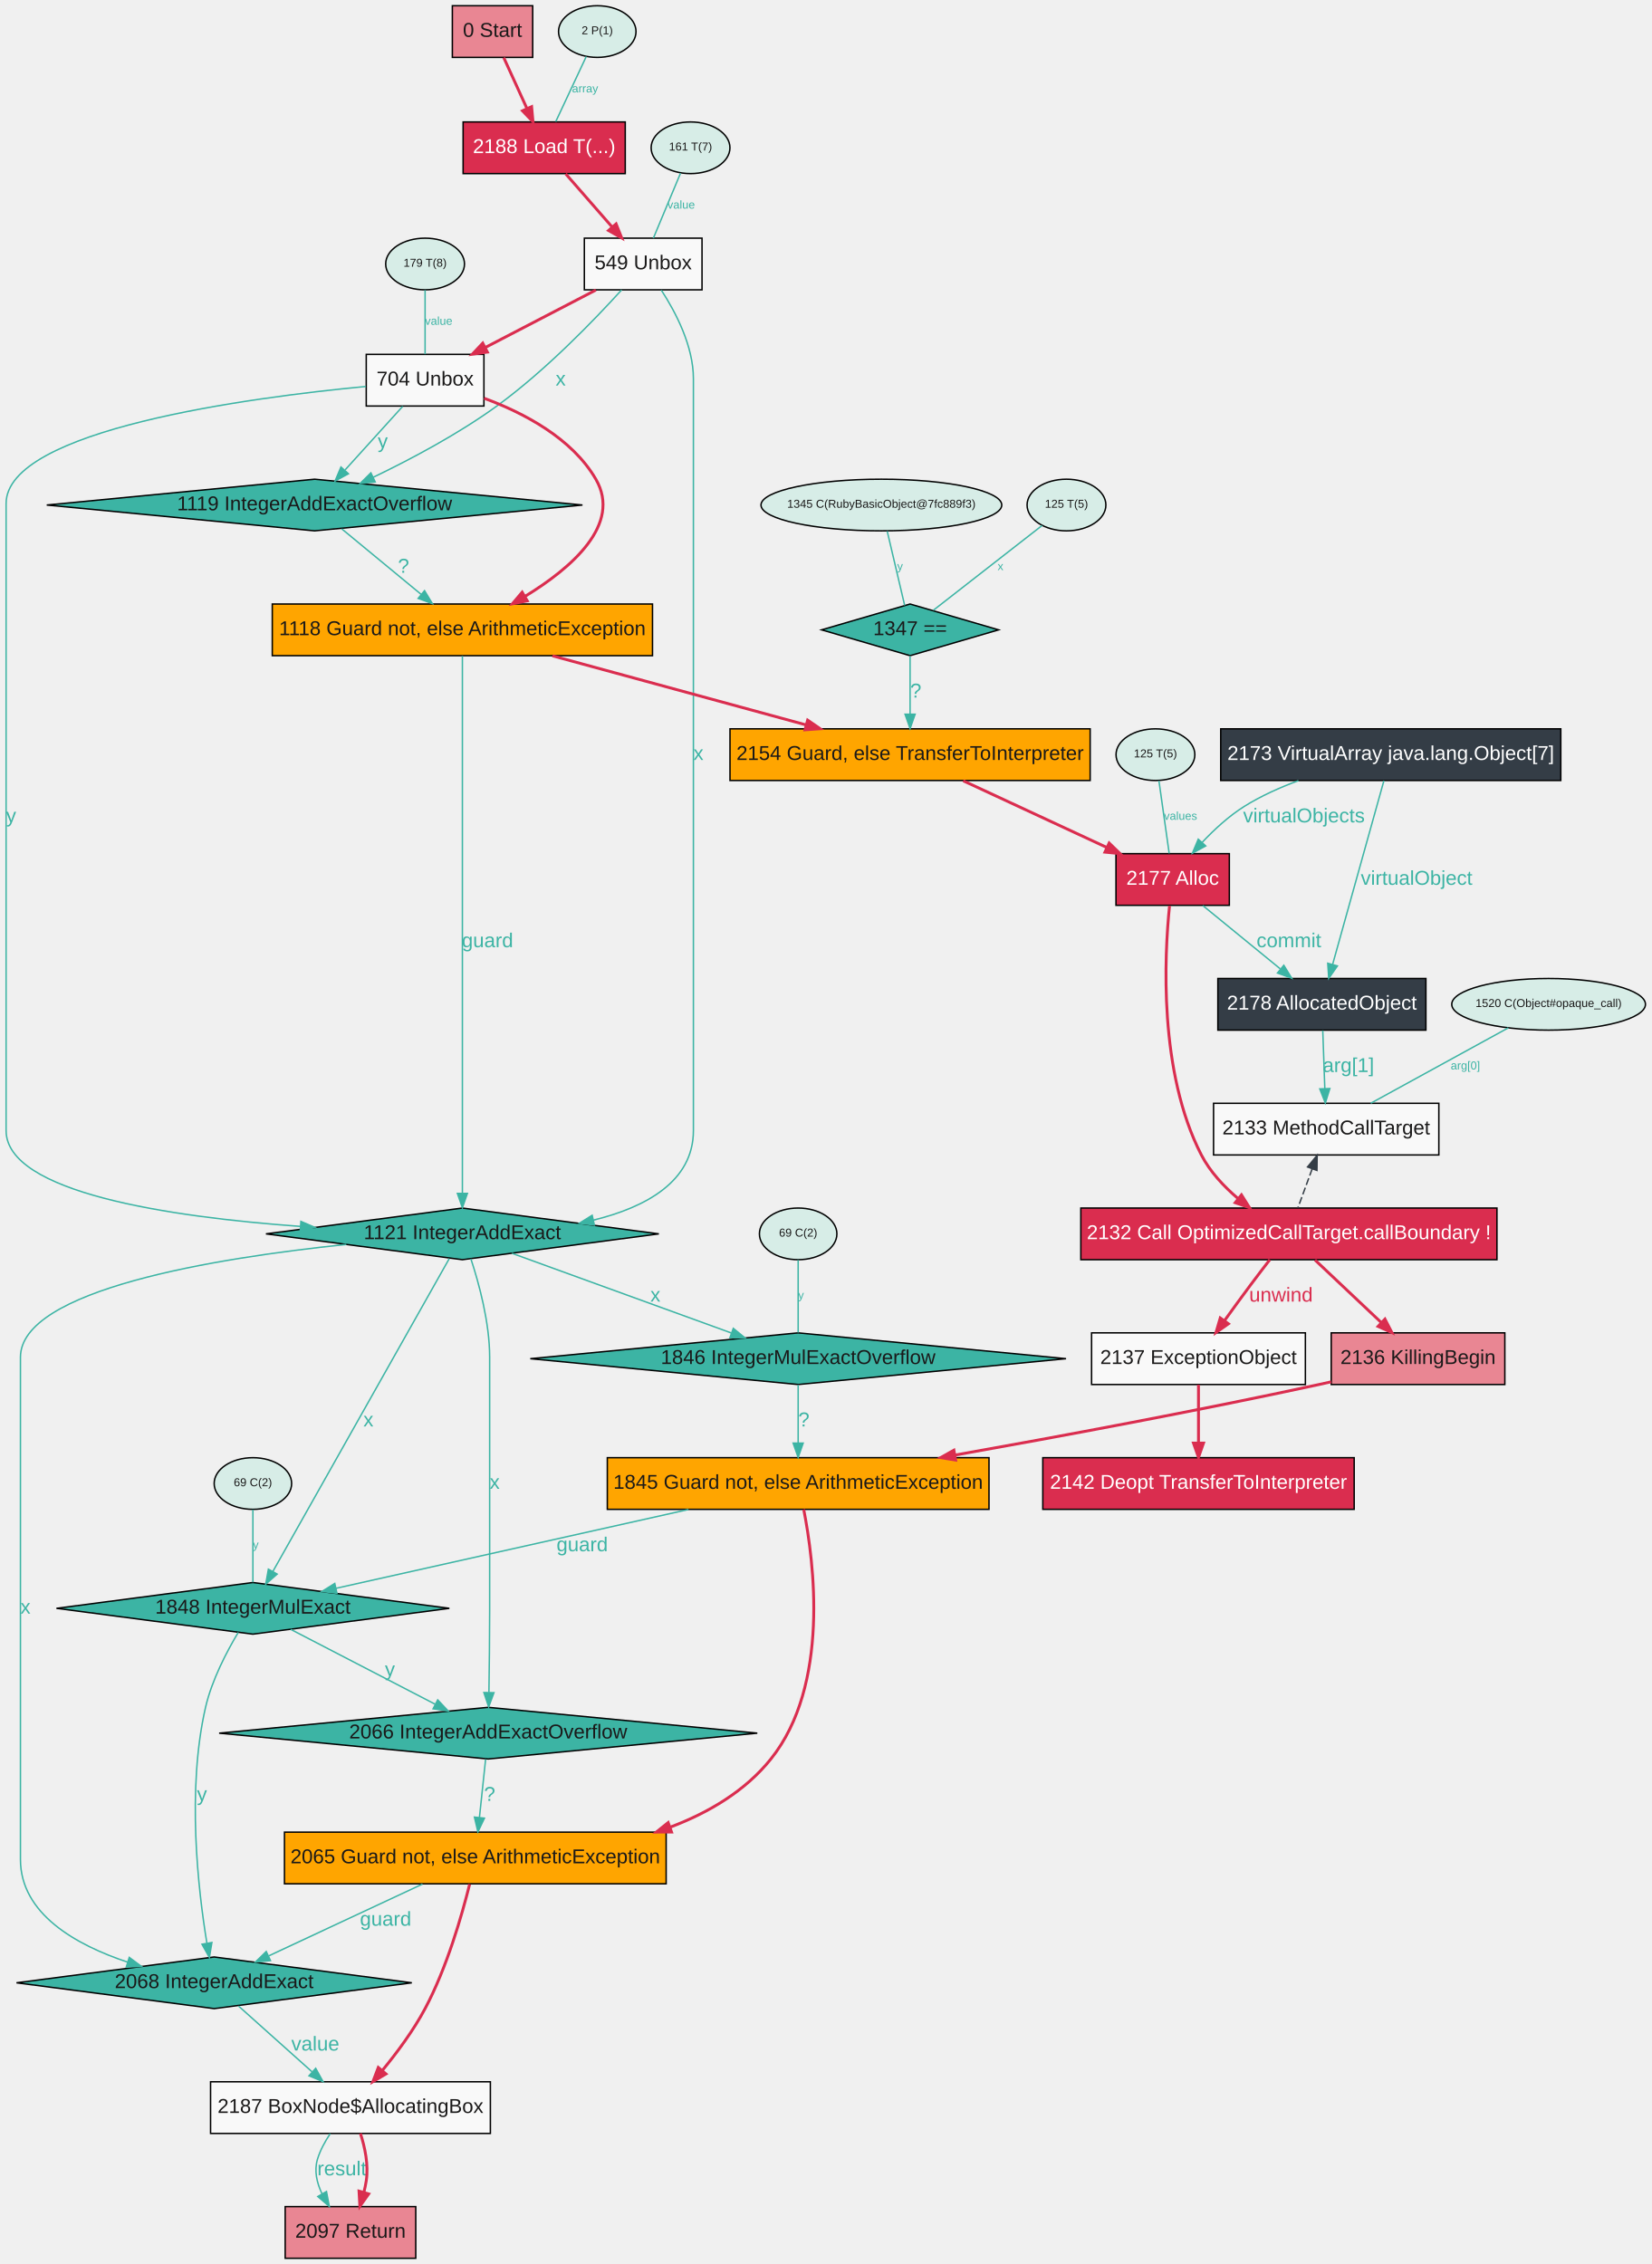
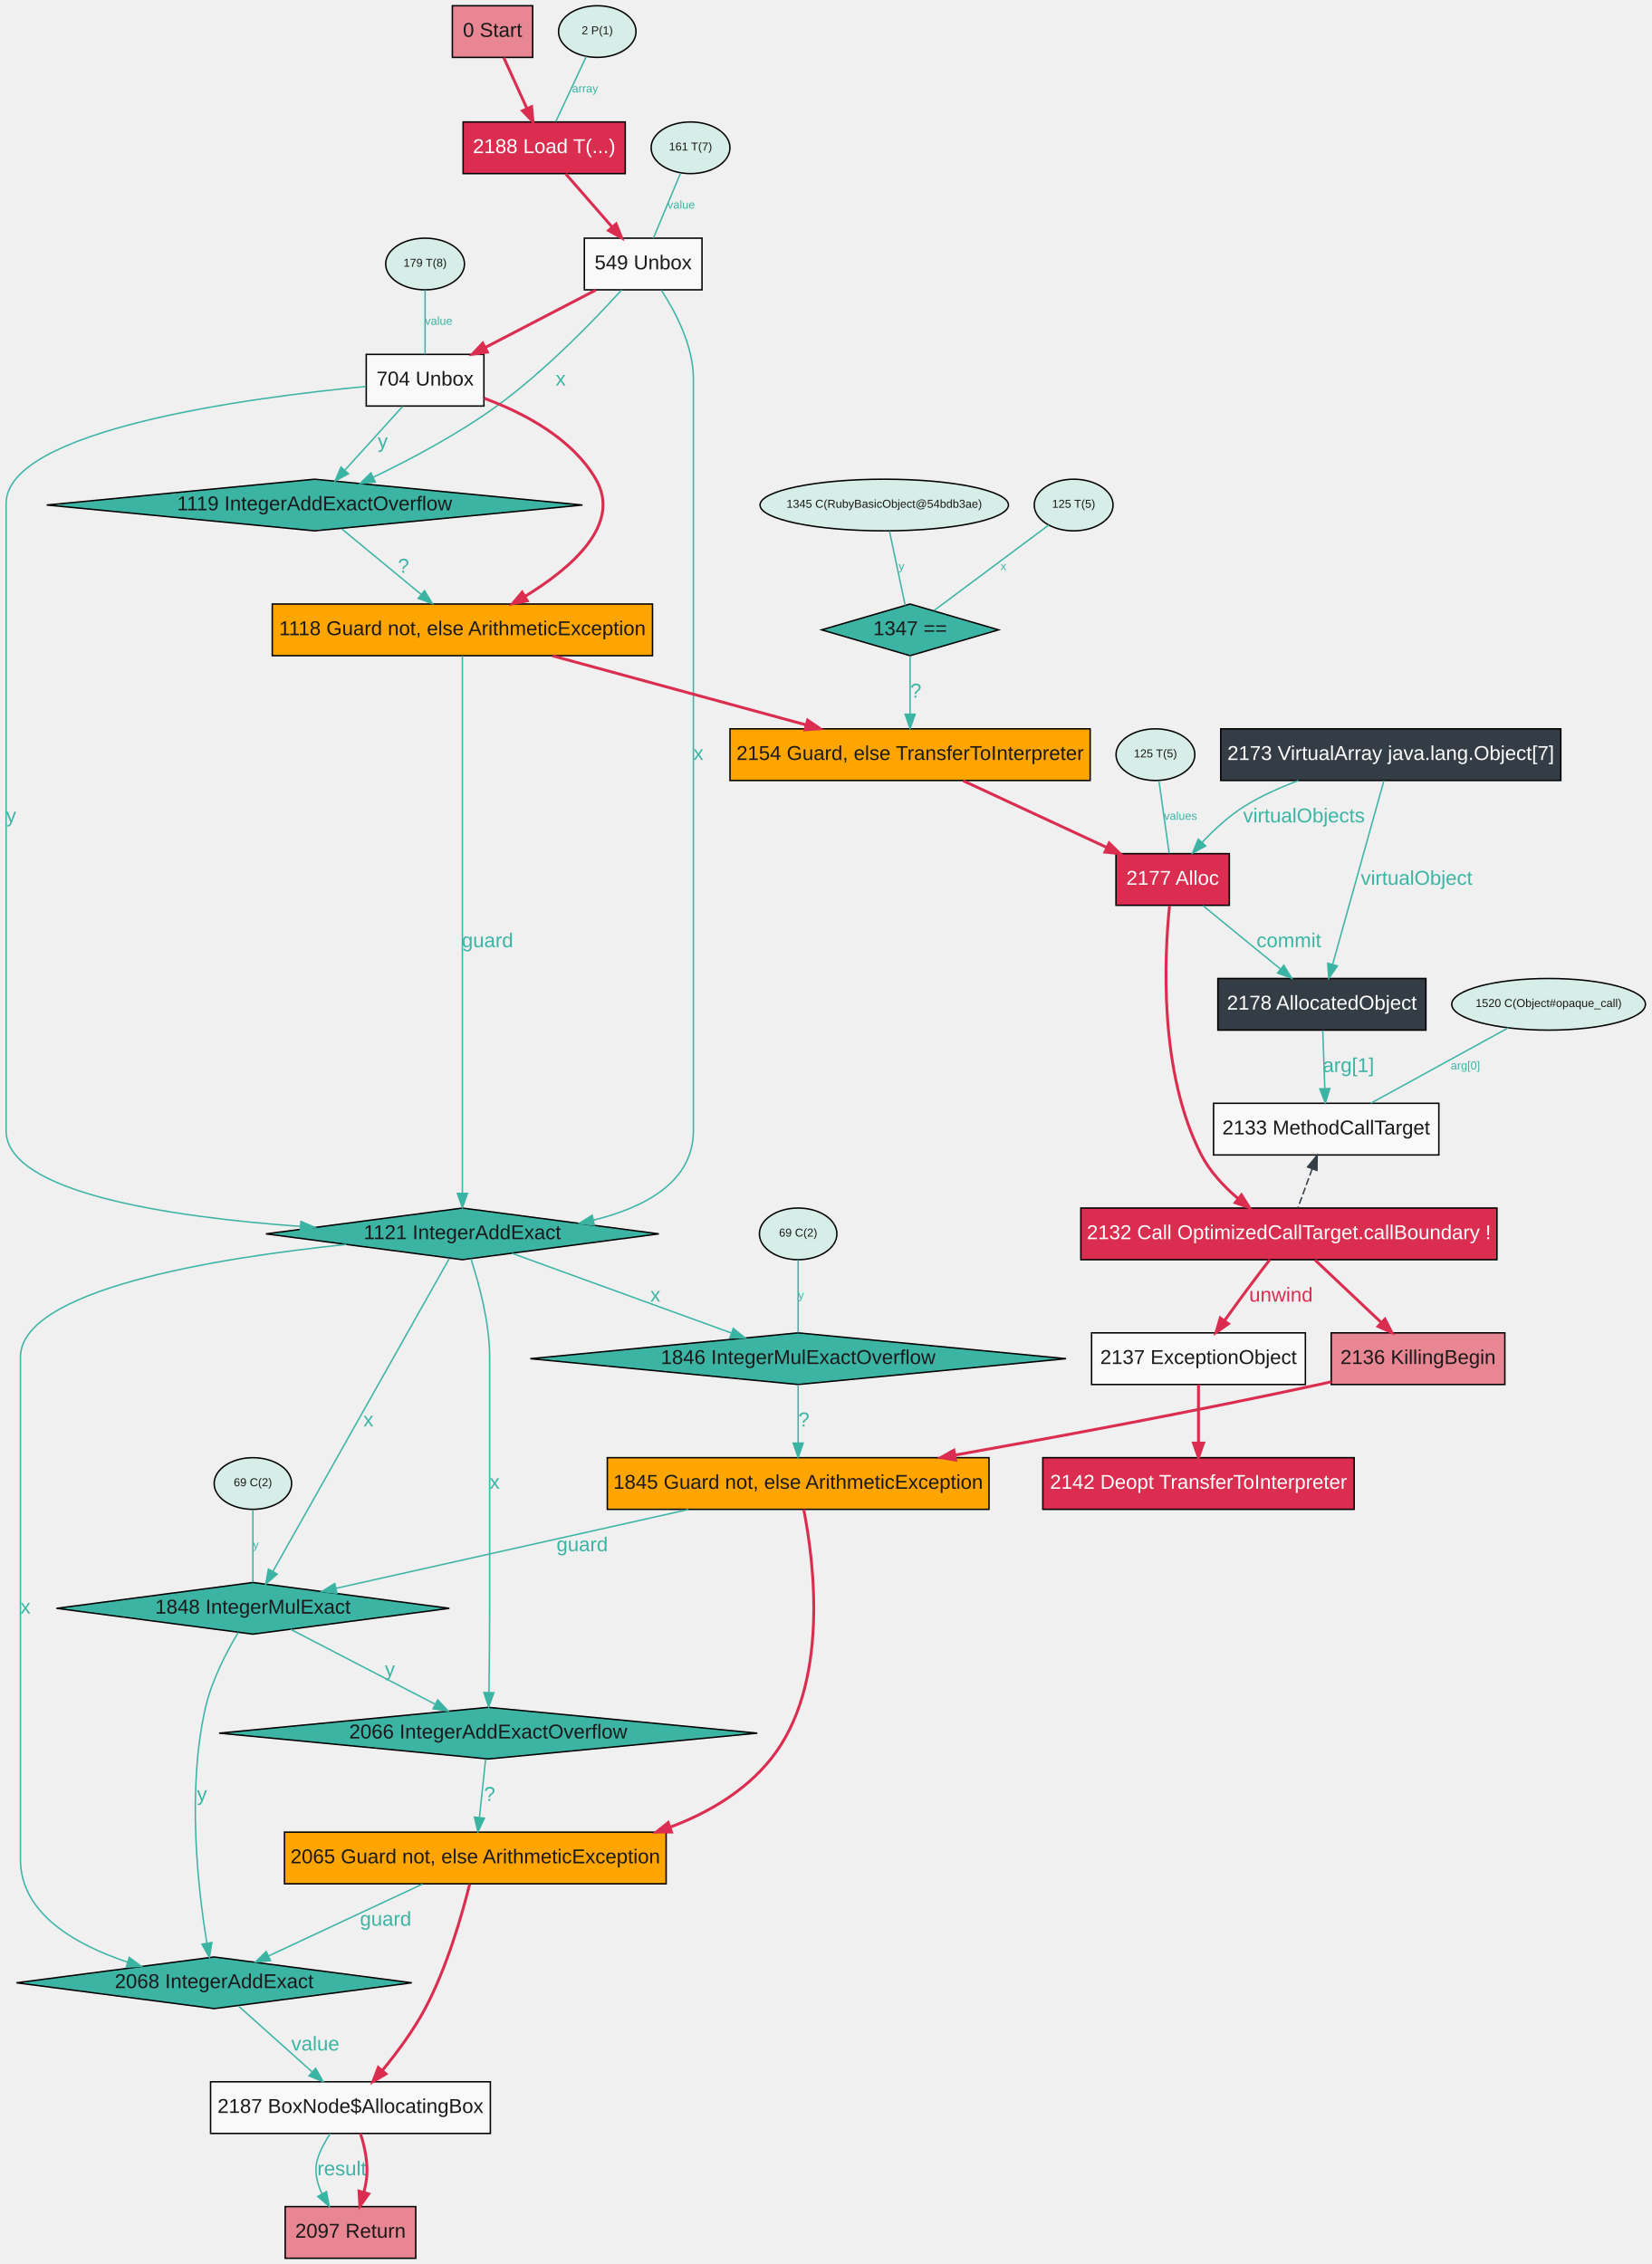
<svg xmlns="http://www.w3.org/2000/svg" width="1151pt" height="1578pt" viewBox="0.00 0.00 1150.50 1578.00">
  <g id="graph0" class="graph" transform="scale(1 1) rotate(0) translate(4 1574)">
    <g id="node1" class="node">
      <polygon fill="#e98693" stroke="black" points="367,-1570 311,-1570 311,-1534 367,-1534 367,-1570" />
      <text text-anchor="middle" x="339" y="-1548.3" font-family="Arial" font-size="14.00" fill="#1a1919">0 Start</text>
    </g>
    <g id="node25" class="node">
      <polygon fill="#da2d4f" stroke="black" points="431.5,-1489 318.5,-1489 318.5,-1453 431.5,-1453 431.5,-1489" />
      <text text-anchor="middle" x="375" y="-1467.3" font-family="Arial" font-size="14.00" fill="#ffffff">2188 Load T(...)</text>
    </g>
    <g id="edge46" class="edge">
      <path fill="none" stroke="#da2d4f" stroke-width="2" d="M346.81,-1533.86C351.53,-1523.51 357.64,-1510.1 362.96,-1498.41" />
      <polygon fill="#da2d4f" stroke="#da2d4f" stroke-width="2" points="366.24,-1499.66 367.2,-1489.11 359.87,-1496.76 366.24,-1499.66" />
    </g>
    <g id="node2" class="node">
      <polygon fill="#f9f9f9" stroke="black" points="485,-1408 403,-1408 403,-1372 485,-1372 485,-1408" />
      <text text-anchor="middle" x="444" y="-1386.3" font-family="Arial" font-size="14.00" fill="#1a1919">549 Unbox</text>
    </g>
    <g id="node3" class="node">
      <polygon fill="#f9f9f9" stroke="black" points="333,-1327 251,-1327 251,-1291 333,-1291 333,-1327" />
      <text text-anchor="middle" x="292" y="-1305.3" font-family="Arial" font-size="14.00" fill="#1a1919">704 Unbox</text>
    </g>
    <g id="edge1" class="edge">
      <path fill="none" stroke="#da2d4f" stroke-width="2" d="M411.02,-1371.86C388.41,-1360.11 358.23,-1344.42 333.92,-1331.79" />
      <polygon fill="#da2d4f" stroke="#da2d4f" stroke-width="2" points="335.4,-1328.61 324.92,-1327.11 332.18,-1334.83 335.4,-1328.61" />
    </g>
    <g id="node5" class="node">
      <polygon fill="#3cb4a4" stroke="black" points="215,-1240 28.32,-1222 215,-1204 401.68,-1222 215,-1240" />
      <text text-anchor="middle" x="215" y="-1218.3" font-family="Arial" font-size="14.00" fill="#1a1919">1119 IntegerAddExactOverflow</text>
    </g>
    <g id="edge5" class="edge">
      <path fill="none" stroke="#3cb4a4" d="M428.97,-1371.93C410.07,-1351.12 375.97,-1315.69 342,-1291 314.97,-1271.36 281.57,-1253.7 255.8,-1241.3" />
      <polygon fill="#3cb4a4" stroke="#3cb4a4" points="257.22,-1238.1 246.68,-1236.98 254.22,-1244.42 257.22,-1238.1" />
      <text text-anchor="middle" x="386.5" y="-1305.3" font-family="arial" font-size="14.00" fill="#3cb4a4">x</text>
    </g>
    <g id="node6" class="node">
      <polygon fill="#3cb4a4" stroke="black" points="318,-732 181.09,-714 318,-696 454.91,-714 318,-732" />
      <text text-anchor="middle" x="318" y="-710.3" font-family="Arial" font-size="14.00" fill="#1a1919">1121 IntegerAddExact</text>
    </g>
    <g id="edge7" class="edge">
      <path fill="none" stroke="#3cb4a4" d="M456.64,-1371.77C466.66,-1356.38 479,-1332.8 479,-1310 479,-1310 479,-1310 479,-786 479,-750.39 445.61,-732.48 409.24,-723.55" />
      <polygon fill="#3cb4a4" stroke="#3cb4a4" points="409.97,-720.12 399.44,-721.36 408.44,-726.96 409.97,-720.12" />
      <text text-anchor="middle" x="482.5" y="-1044.3" font-family="arial" font-size="14.00" fill="#3cb4a4">x</text>
    </g>
    <g id="node4" class="node">
      <polygon fill="#ffa500" stroke="black" points="450.5,-1153 185.5,-1153 185.5,-1117 450.5,-1117 450.5,-1153" />
      <text text-anchor="middle" x="318" y="-1131.3" font-family="Arial" font-size="14.00" fill="#1a1919">1118 Guard not, else ArithmeticException</text>
    </g>
    <g id="edge2" class="edge">
      <path fill="none" stroke="#da2d4f" stroke-width="2" d="M333.15,-1296.41C360.5,-1286.32 394.34,-1268.71 411,-1240 429.28,-1208.5 394,-1178.12 361.78,-1158.42" />
      <polygon fill="#da2d4f" stroke="#da2d4f" stroke-width="2" points="363.21,-1155.2 352.81,-1153.15 359.66,-1161.24 363.21,-1155.2" />
    </g>
    <g id="edge6" class="edge">
      <path fill="none" stroke="#3cb4a4" d="M276.42,-1290.8C264.88,-1278.07 249.03,-1260.57 236.32,-1246.54" />
      <polygon fill="#3cb4a4" stroke="#3cb4a4" points="238.57,-1243.8 229.26,-1238.74 233.38,-1248.5 238.57,-1243.8" />
      <text text-anchor="middle" x="262.5" y="-1261.8" font-family="arial" font-size="14.00" fill="#3cb4a4">y</text>
    </g>
    <g id="edge8" class="edge">
      <path fill="none" stroke="#3cb4a4" d="M250.78,-1304.65C170.29,-1296.97 0,-1274.61 0,-1223 0,-1223 0,-1223 0,-786 0,-742.72 113.61,-725.81 205.01,-719.21" />
      <polygon fill="#3cb4a4" stroke="#3cb4a4" points="205.46,-722.69 215.19,-718.51 204.98,-715.71 205.46,-722.69" />
      <text text-anchor="middle" x="3.5" y="-1000.8" font-family="arial" font-size="14.00" fill="#3cb4a4">y</text>
    </g>
    <g id="edge9" class="edge">
      <path fill="none" stroke="#3cb4a4" d="M318,-1116.74C318,-1099.57 318,-1072.46 318,-1049 318,-1049 318,-1049 318,-786 318,-771.65 318,-755.67 318,-742.51" />
      <polygon fill="#3cb4a4" stroke="#3cb4a4" points="321.5,-742.22 318,-732.22 314.5,-742.22 321.5,-742.22" />
      <text text-anchor="middle" x="335.5" y="-913.8" font-family="arial" font-size="14.00" fill="#3cb4a4">guard</text>
    </g>
    <g id="node20" class="node">
      <polygon fill="#ffa500" stroke="black" points="755.5,-1066 504.5,-1066 504.5,-1030 755.5,-1030 755.5,-1066" />
      <text text-anchor="middle" x="630" y="-1044.3" font-family="Arial" font-size="14.00" fill="#1a1919">2154 Guard, else TransferToInterpreter</text>
    </g>
    <g id="edge4" class="edge">
      <path fill="none" stroke="#da2d4f" stroke-width="2" d="M380.76,-1116.9C431.86,-1102.98 504.03,-1083.32 557.57,-1068.73" />
      <polygon fill="#da2d4f" stroke="#da2d4f" stroke-width="2" points="558.61,-1072.08 567.34,-1066.07 556.77,-1065.32 558.61,-1072.08" />
    </g>
    <g id="edge3" class="edge">
      <path fill="none" stroke="#3cb4a4" d="M233.89,-1205.41C249.4,-1192.61 271.62,-1174.27 289.33,-1159.66" />
      <polygon fill="#3cb4a4" stroke="#3cb4a4" points="291.62,-1162.31 297.1,-1153.25 287.16,-1156.91 291.62,-1162.31" />
      <text text-anchor="middle" x="277" y="-1174.8" font-family="arial" font-size="14.00" fill="#3cb4a4">?</text>
    </g>
    <g id="node9" class="node">
      <polygon fill="#3cb4a4" stroke="black" points="552,-645 365.32,-627 552,-609 738.68,-627 552,-645" />
      <text text-anchor="middle" x="552" y="-623.3" font-family="Arial" font-size="14.00" fill="#1a1919">1846 IntegerMulExactOverflow</text>
    </g>
    <g id="edge13" class="edge">
      <path fill="none" stroke="#3cb4a4" d="M352.53,-700.46C393.03,-685.74 460.37,-661.28 505.46,-644.9" />
      <polygon fill="#3cb4a4" stroke="#3cb4a4" points="506.81,-648.14 515.01,-641.44 504.42,-641.56 506.81,-648.14" />
      <text text-anchor="middle" x="452.5" y="-666.8" font-family="arial" font-size="14.00" fill="#3cb4a4">x</text>
    </g>
    <g id="node10" class="node">
      <polygon fill="#3cb4a4" stroke="black" points="172,-471 35.09,-453 172,-435 308.91,-453 172,-471" />
      <text text-anchor="middle" x="172" y="-449.3" font-family="Arial" font-size="14.00" fill="#1a1919">1848 IntegerMulExact</text>
    </g>
    <g id="edge15" class="edge">
      <path fill="none" stroke="#3cb4a4" d="M308.87,-696.8C284.12,-652.91 215.68,-531.48 186.01,-478.86" />
      <polygon fill="#3cb4a4" stroke="#3cb4a4" points="188.9,-476.86 180.94,-469.86 182.8,-480.29 188.9,-476.86" />
      <text text-anchor="middle" x="252.5" y="-579.8" font-family="arial" font-size="14.00" fill="#3cb4a4">x</text>
    </g>
    <g id="node12" class="node">
      <polygon fill="#3cb4a4" stroke="black" points="336,-384 148.48,-366 336,-348 523.52,-366 336,-384" />
      <text text-anchor="middle" x="336" y="-362.3" font-family="Arial" font-size="14.00" fill="#1a1919">2066 IntegerAddExactOverflow</text>
    </g>
    <g id="edge20" class="edge">
      <path fill="none" stroke="#3cb4a4" d="M323.91,-696.63C329.49,-679.69 337,-652.35 337,-628 337,-628 337,-628 337,-452 337,-432.75 336.74,-411.05 336.49,-394.4" />
      <polygon fill="#3cb4a4" stroke="#3cb4a4" points="339.98,-394.2 336.32,-384.26 332.98,-394.31 339.98,-394.2" />
      <text text-anchor="middle" x="340.5" y="-536.3" font-family="arial" font-size="14.00" fill="#3cb4a4">x</text>
    </g>
    <g id="node13" class="node">
      <polygon fill="#3cb4a4" stroke="black" points="145,-210 7.25,-192 145,-174 282.75,-192 145,-210" />
      <text text-anchor="middle" x="145" y="-188.3" font-family="Arial" font-size="14.00" fill="#1a1919">2068 IntegerAddExact</text>
    </g>
    <g id="edge22" class="edge">
      <path fill="none" stroke="#3cb4a4" d="M237.08,-706.63C145.82,-697.16 10,-675.15 10,-628 10,-628 10,-628 10,-278 10,-239.99 48.8,-218.31 84.79,-206.37" />
      <polygon fill="#3cb4a4" stroke="#3cb4a4" points="85.84,-209.71 94.35,-203.39 83.76,-203.02 85.84,-209.71" />
      <text text-anchor="middle" x="13.5" y="-449.3" font-family="arial" font-size="14.00" fill="#3cb4a4">x</text>
    </g>
    <g id="node7" class="node">
      <polygon fill="#3cb4a4" stroke="black" points="630,-1153 568.33,-1135 630,-1117 691.67,-1135 630,-1153" />
      <text text-anchor="middle" x="630" y="-1131.3" font-family="Arial" font-size="14.00" fill="#1a1919">1347 ==</text>
    </g>
    <g id="edge33" class="edge">
      <path fill="none" stroke="#3cb4a4" d="M630,-1116.8C630,-1105.16 630,-1089.55 630,-1076.24" />
      <polygon fill="#3cb4a4" stroke="#3cb4a4" points="633.5,-1076.18 630,-1066.18 626.5,-1076.18 633.5,-1076.18" />
      <text text-anchor="middle" x="634" y="-1087.8" font-family="arial" font-size="14.00" fill="#3cb4a4">?</text>
    </g>
    <g id="node8" class="node">
      <polygon fill="#ffa500" stroke="black" points="685,-558 419,-558 419,-522 685,-522 685,-558" />
      <text text-anchor="middle" x="552" y="-536.3" font-family="Arial" font-size="14.00" fill="#1a1919">1845 Guard not, else ArithmeticException</text>
    </g>
    <g id="edge17" class="edge">
      <path fill="none" stroke="#3cb4a4" d="M475.56,-521.9C402.99,-505.67 295.52,-481.63 229.83,-466.94" />
      <polygon fill="#3cb4a4" stroke="#3cb4a4" points="230.58,-463.52 220.06,-464.75 229.05,-470.35 230.58,-463.52" />
      <text text-anchor="middle" x="401.5" y="-492.8" font-family="arial" font-size="14.00" fill="#3cb4a4">guard</text>
    </g>
    <g id="node11" class="node">
      <polygon fill="#ffa500" stroke="black" points="460,-297 194,-297 194,-261 460,-261 460,-297" />
      <text text-anchor="middle" x="327" y="-275.3" font-family="Arial" font-size="14.00" fill="#1a1919">2065 Guard not, else ArithmeticException</text>
    </g>
    <g id="edge12" class="edge">
      <path fill="none" stroke="#da2d4f" stroke-width="2" d="M555.87,-521.96C563.06,-485.59 574.26,-399.49 533,-348 515.09,-325.65 489.65,-310.58 462.73,-300.44" />
      <polygon fill="#da2d4f" stroke="#da2d4f" stroke-width="2" points="463.75,-297.09 453.15,-297.05 461.41,-303.68 463.75,-297.09" />
    </g>
    <g id="edge11" class="edge">
      <path fill="none" stroke="#3cb4a4" d="M552,-608.8C552,-597.16 552,-581.55 552,-568.24" />
      <polygon fill="#3cb4a4" stroke="#3cb4a4" points="555.5,-568.18 552,-558.18 548.5,-568.18 555.5,-568.18" />
      <text text-anchor="middle" x="556" y="-579.8" font-family="arial" font-size="14.00" fill="#3cb4a4">?</text>
    </g>
    <g id="edge21" class="edge">
      <path fill="none" stroke="#3cb4a4" d="M198.35,-438.34C225.59,-424.22 268.35,-402.06 298.98,-386.19" />
      <polygon fill="#3cb4a4" stroke="#3cb4a4" points="300.8,-389.19 308.07,-381.48 297.58,-382.97 300.8,-389.19" />
      <text text-anchor="middle" x="267.5" y="-405.8" font-family="arial" font-size="14.00" fill="#3cb4a4">y</text>
    </g>
    <g id="edge23" class="edge">
      <path fill="none" stroke="#3cb4a4" d="M161.82,-436.28C153.84,-422.96 143.38,-403.06 139,-384 125.81,-326.62 133.79,-257 139.93,-219.69" />
      <polygon fill="#3cb4a4" stroke="#3cb4a4" points="143.42,-220.08 141.67,-209.63 136.52,-218.88 143.42,-220.08" />
      <text text-anchor="middle" x="136.5" y="-318.8" font-family="arial" font-size="14.00" fill="#3cb4a4">y</text>
    </g>
    <g id="edge24" class="edge">
      <path fill="none" stroke="#3cb4a4" d="M290.17,-260.8C259.01,-246.25 214.53,-225.47 183.04,-210.77" />
      <polygon fill="#3cb4a4" stroke="#3cb4a4" points="184.25,-207.47 173.71,-206.41 181.29,-213.81 184.25,-207.47" />
      <text text-anchor="middle" x="264.5" y="-231.8" font-family="arial" font-size="14.00" fill="#3cb4a4">guard</text>
    </g>
    <g id="node24" class="node">
      <polygon fill="#f9f9f9" stroke="black" points="337.5,-123 142.5,-123 142.5,-87 337.5,-87 337.5,-123" />
      <text text-anchor="middle" x="240" y="-101.3" font-family="Arial" font-size="14.00" fill="#1a1919">2187 BoxNode$AllocatingBox</text>
    </g>
    <g id="edge19" class="edge">
      <path fill="none" stroke="#da2d4f" stroke-width="2" d="M323.05,-260.73C317.77,-239.5 307.3,-202.76 292,-174 283.89,-158.75 272.43,-143.34 262.33,-131.05" />
      <polygon fill="#da2d4f" stroke="#da2d4f" stroke-width="2" points="264.74,-128.47 255.62,-123.08 259.39,-132.98 264.74,-128.47" />
    </g>
    <g id="edge18" class="edge">
      <path fill="none" stroke="#3cb4a4" d="M334.18,-347.8C332.95,-336.16 331.29,-320.55 329.88,-307.24" />
      <polygon fill="#3cb4a4" stroke="#3cb4a4" points="333.35,-306.75 328.82,-297.18 326.39,-307.49 333.35,-306.75" />
      <text text-anchor="middle" x="337" y="-318.8" font-family="arial" font-size="14.00" fill="#3cb4a4">?</text>
    </g>
    <g id="edge39" class="edge">
      <path fill="none" stroke="#3cb4a4" d="M161.98,-175.8C176.2,-163.08 196.75,-144.7 213.18,-129.99" />
      <polygon fill="#3cb4a4" stroke="#3cb4a4" points="215.76,-132.39 220.88,-123.11 211.09,-127.17 215.76,-132.39" />
      <text text-anchor="middle" x="215.5" y="-144.8" font-family="arial" font-size="14.00" fill="#3cb4a4">value</text>
    </g>
    <g id="node14" class="node">
      <polygon fill="#e98693" stroke="black" points="285.5,-36 194.5,-36 194.5,0 285.5,0 285.5,-36" />
      <text text-anchor="middle" x="240" y="-14.3" font-family="Arial" font-size="14.00" fill="#1a1919">2097 Return</text>
    </g>
    <g id="node15" class="node">
      <polygon fill="#da2d4f" stroke="black" points="1039,-732 749,-732 749,-696 1039,-696 1039,-732" />
      <text text-anchor="middle" x="894" y="-710.3" font-family="Arial" font-size="14.00" fill="#ffffff">2132 Call OptimizedCallTarget.callBoundary !</text>
    </g>
    <g id="node17" class="node">
      <polygon fill="#e98693" stroke="black" points="1044.5,-645 923.5,-645 923.5,-609 1044.5,-609 1044.5,-645" />
      <text text-anchor="middle" x="984" y="-623.3" font-family="Arial" font-size="14.00" fill="#1a1919">2136 KillingBegin</text>
    </g>
    <g id="edge27" class="edge">
      <path fill="none" stroke="#da2d4f" stroke-width="2" d="M912.21,-695.8C925.51,-683.24 943.71,-666.05 958.46,-652.12" />
      <polygon fill="#da2d4f" stroke="#da2d4f" stroke-width="2" points="960.95,-654.59 965.81,-645.18 956.14,-649.5 960.95,-654.59" />
    </g>
    <g id="node18" class="node">
      <polygon fill="#f9f9f9" stroke="black" points="905.5,-645 756.5,-645 756.5,-609 905.5,-609 905.5,-645" />
      <text text-anchor="middle" x="831" y="-623.3" font-family="Arial" font-size="14.00" fill="#1a1919">2137 ExceptionObject</text>
    </g>
    <g id="edge28" class="edge">
      <path fill="none" stroke="#da2d4f" stroke-width="2" d="M880.7,-696C876.3,-690.31 871.4,-683.91 867,-678 861.08,-670.06 854.74,-661.33 849.05,-653.42" />
      <polygon fill="#da2d4f" stroke="#da2d4f" stroke-width="2" points="851.86,-651.32 843.19,-645.23 846.17,-655.39 851.86,-651.32" />
      <text text-anchor="middle" x="888.5" y="-666.8" font-family="arial" font-size="14.00" fill="#da2d4f">unwind</text>
    </g>
    <g id="node16" class="node">
      <polygon fill="#f9f9f9" stroke="black" points="998.5,-805 841.5,-805 841.5,-769 998.5,-769 998.5,-805" />
      <text text-anchor="middle" x="920" y="-783.3" font-family="Arial" font-size="14.00" fill="#1a1919">2133 MethodCallTarget</text>
    </g>
    <g id="edge26" class="edge">
      <path fill="none" stroke="#343d46" stroke-dasharray="5,2" d="M910.24,-759.34C906.89,-750.19 903.23,-740.2 900.24,-732.03" />
      <polygon fill="#343d46" stroke="#343d46" points="906.98,-760.63 913.71,-768.81 913.55,-758.22 906.98,-760.63" />
    </g>
    <g id="edge31" class="edge">
      <path fill="none" stroke="#da2d4f" stroke-width="2" d="M923.46,-610.88C920.61,-610.23 917.77,-609.6 915,-609 830.17,-590.62 733.54,-572.66 661.32,-559.82" />
      <polygon fill="#da2d4f" stroke="#da2d4f" stroke-width="2" points="661.75,-556.34 651.29,-558.04 660.53,-563.23 661.75,-556.34" />
    </g>
    <g id="node19" class="node">
      <polygon fill="#da2d4f" stroke="black" points="939.5,-558 722.5,-558 722.5,-522 939.5,-522 939.5,-558" />
      <text text-anchor="middle" x="831" y="-536.3" font-family="Arial" font-size="14.00" fill="#ffffff">2142 Deopt TransferToInterpreter</text>
    </g>
    <g id="edge32" class="edge">
      <path fill="none" stroke="#da2d4f" stroke-width="2" d="M831,-608.8C831,-597.16 831,-581.55 831,-568.24" />
      <polygon fill="#da2d4f" stroke="#da2d4f" stroke-width="2" points="834.5,-568.18 831,-558.18 827.5,-568.18 834.5,-568.18" />
    </g>
    <g id="node22" class="node">
      <polygon fill="#da2d4f" stroke="black" points="852.5,-979 773.5,-979 773.5,-943 852.5,-943 852.5,-979" />
      <text text-anchor="middle" x="813" y="-957.3" font-family="Arial" font-size="14.00" fill="#ffffff">2177 Alloc</text>
    </g>
    <g id="edge34" class="edge">
      <path fill="none" stroke="#da2d4f" stroke-width="2" d="M667.03,-1029.8C695.9,-1016.39 736.14,-997.7 767.06,-983.34" />
      <polygon fill="#da2d4f" stroke="#da2d4f" stroke-width="2" points="768.74,-986.42 776.34,-979.03 765.79,-980.07 768.74,-986.42" />
    </g>
    <g id="node21" class="node">
      <polygon fill="#343d46" stroke="black" points="1083.5,-1066 846.5,-1066 846.5,-1030 1083.5,-1030 1083.5,-1066" />
      <text text-anchor="middle" x="965" y="-1044.3" font-family="Arial" font-size="14.00" fill="#ffffff">2173 VirtualArray java.lang.Object[7]</text>
    </g>
    <g id="edge35" class="edge">
      <path fill="none" stroke="#3cb4a4" d="M900.66,-1029.91C887.69,-1025.11 874.51,-1019.19 863,-1012 852.21,-1005.26 841.96,-995.79 833.58,-986.89" />
      <polygon fill="#3cb4a4" stroke="#3cb4a4" points="836.03,-984.39 826.74,-979.31 830.84,-989.08 836.03,-984.39" />
      <text text-anchor="middle" x="904.5" y="-1000.8" font-family="arial" font-size="14.00" fill="#3cb4a4">virtualObjects</text>
    </g>
    <g id="node23" class="node">
      <polygon fill="#343d46" stroke="black" points="989.5,-892 844.5,-892 844.5,-856 989.5,-856 989.5,-892" />
      <text text-anchor="middle" x="917" y="-870.3" font-family="Arial" font-size="14.00" fill="#ffffff">2178 AllocatedObject</text>
    </g>
    <g id="edge37" class="edge">
      <path fill="none" stroke="#3cb4a4" d="M960.22,-1029.88C951.85,-999.87 934.46,-937.58 924.48,-901.81" />
      <polygon fill="#3cb4a4" stroke="#3cb4a4" points="927.82,-900.74 921.76,-892.05 921.08,-902.62 927.82,-900.74" />
      <text text-anchor="middle" x="983" y="-957.3" font-family="arial" font-size="14.00" fill="#3cb4a4">virtualObject</text>
    </g>
    <g id="edge36" class="edge">
      <path fill="none" stroke="#da2d4f" stroke-width="2" d="M810.83,-942.75C807.24,-907.78 803.17,-826.96 833,-769 839.03,-757.29 848.74,-746.96 858.66,-738.54" />
      <polygon fill="#da2d4f" stroke="#da2d4f" stroke-width="2" points="860.95,-741.19 866.59,-732.22 856.59,-735.72 860.95,-741.19" />
    </g>
    <g id="edge38" class="edge">
      <path fill="none" stroke="#3cb4a4" d="M834.05,-942.8C849.55,-930.13 870.83,-912.73 887.96,-898.74" />
      <polygon fill="#3cb4a4" stroke="#3cb4a4" points="890.46,-901.21 895.99,-892.18 886.03,-895.79 890.46,-901.21" />
      <text text-anchor="middle" x="894" y="-913.8" font-family="arial" font-size="14.00" fill="#3cb4a4">commit</text>
    </g>
    <g id="edge30" class="edge">
      <path fill="none" stroke="#3cb4a4" d="M917.61,-855.8C918.02,-844.16 918.57,-828.55 919.04,-815.24" />
      <polygon fill="#3cb4a4" stroke="#3cb4a4" points="922.54,-815.29 919.39,-805.18 915.54,-815.05 922.54,-815.29" />
      <text text-anchor="middle" x="935.5" y="-826.8" font-family="arial" font-size="14.00" fill="#3cb4a4">arg[1]</text>
    </g>
    <g id="edge25" class="edge">
      <path fill="none" stroke="#3cb4a4" d="M225.9,-86.84C222.28,-81.46 218.88,-75.27 217,-69 214.59,-60.93 216.56,-52.49 220.19,-44.89" />
      <polygon fill="#3cb4a4" stroke="#3cb4a4" points="223.29,-46.53 225.25,-36.12 217.22,-43.03 223.29,-46.53" />
      <text text-anchor="middle" x="234" y="-57.8" font-family="arial" font-size="14.00" fill="#3cb4a4">result</text>
    </g>
    <g id="edge40" class="edge">
      <path fill="none" stroke="#da2d4f" stroke-width="2" d="M246.94,-86.98C250.06,-77.35 252.7,-65.07 251,-54 250.59,-51.32 250.01,-48.56 249.33,-45.83" />
      <polygon fill="#da2d4f" stroke="#da2d4f" stroke-width="2" points="252.69,-44.83 246.55,-36.2 245.96,-46.78 252.69,-44.83" />
    </g>
    <g id="edge47" class="edge">
      <path fill="none" stroke="#da2d4f" stroke-width="2" d="M389.97,-1452.86C399.47,-1441.99 411.9,-1427.75 422.45,-1415.67" />
      <polygon fill="#da2d4f" stroke="#da2d4f" stroke-width="2" points="425.12,-1417.94 429.06,-1408.11 419.84,-1413.34 425.12,-1417.94" />
    </g>
    <g id="node26" class="node">
-       <ellipse fill="#d7ede7" stroke="black" cx="610" cy="-1222" rx="83.9" ry="18" />
-       <text text-anchor="middle" x="610" y="-1220.1" font-family="Arial" font-size="8.00" fill="#1a1919">1345 C(RubyBasicObject@7fc889f3)</text>
+       <ellipse fill="#d7ede7" stroke="black" cx="612" cy="-1222" rx="86.57" ry="18" />
+       <text text-anchor="middle" x="612" y="-1220.1" font-family="Arial" font-size="8.00" fill="#1a1919">1345 C(RubyBasicObject@54bdb3ae)</text>
    </g>
    <g id="edge10" class="edge">
-       <path fill="none" stroke="#3cb4a4" d="M614.05,-1203.8C617.61,-1188.66 622.75,-1166.8 626.23,-1152.03" />
-       <text text-anchor="middle" x="623" y="-1176.6" font-family="arial" font-size="8.00" fill="#3cb4a4">y</text>
+       <path fill="none" stroke="#3cb4a4" d="M615.64,-1203.8C618.85,-1188.66 623.48,-1166.8 626.61,-1152.03" />
+       <text text-anchor="middle" x="624" y="-1176.6" font-family="arial" font-size="8.00" fill="#3cb4a4">y</text>
    </g>
    <g id="node27" class="node">
      <ellipse fill="#d7ede7" stroke="black" cx="552" cy="-714" rx="27" ry="18" />
      <text text-anchor="middle" x="552" y="-712.1" font-family="Arial" font-size="8.00" fill="#1a1919">69 C(2)</text>
    </g>
    <g id="edge14" class="edge">
      <path fill="none" stroke="#3cb4a4" d="M552,-695.8C552,-681.05 552,-659.92 552,-645.18" />
      <text text-anchor="middle" x="554" y="-668.6" font-family="arial" font-size="8.00" fill="#3cb4a4">y</text>
    </g>
    <g id="node28" class="node">
      <ellipse fill="#d7ede7" stroke="black" cx="172" cy="-540" rx="27" ry="18" />
      <text text-anchor="middle" x="172" y="-538.1" font-family="Arial" font-size="8.00" fill="#1a1919">69 C(2)</text>
    </g>
    <g id="edge16" class="edge">
      <path fill="none" stroke="#3cb4a4" d="M172,-521.8C172,-507.05 172,-485.92 172,-471.18" />
      <text text-anchor="middle" x="174" y="-494.6" font-family="arial" font-size="8.00" fill="#3cb4a4">y</text>
    </g>
    <g id="node29" class="node">
      <ellipse fill="#d7ede7" stroke="black" cx="1075" cy="-874" rx="67.5" ry="18" />
      <text text-anchor="middle" x="1075" y="-872.1" font-family="Arial" font-size="8.00" fill="#1a1919">1520 C(Object#opaque_call)</text>
    </g>
    <g id="edge29" class="edge">
      <path fill="none" stroke="#3cb4a4" d="M1046.93,-857.61C1019.89,-842.78 979.06,-820.39 951.05,-805.03" />
      <text text-anchor="middle" x="1017" y="-828.6" font-family="arial" font-size="8.00" fill="#3cb4a4">arg[0]</text>
    </g>
    <g id="node30" class="node">
-       <ellipse fill="#d7ede7" stroke="black" cx="739" cy="-1222" rx="27.46" ry="18" />
-       <text text-anchor="middle" x="739" y="-1220.1" font-family="Arial" font-size="8.00" fill="#1a1919">125 T(5)</text>
+       <ellipse fill="#d7ede7" stroke="black" cx="744" cy="-1222" rx="27.46" ry="18" />
+       <text text-anchor="middle" x="744" y="-1220.1" font-family="Arial" font-size="8.00" fill="#1a1919">125 T(5)</text>
    </g>
    <g id="edge41" class="edge">
-       <path fill="none" stroke="#3cb4a4" d="M721.97,-1207.72C701.25,-1191.56 666.53,-1164.49 646.2,-1148.63" />
-       <text text-anchor="middle" x="693" y="-1176.6" font-family="arial" font-size="8.00" fill="#3cb4a4">x</text>
+       <path fill="none" stroke="#3cb4a4" d="M726.69,-1208.09C705.01,-1191.93 668.13,-1164.43 646.73,-1148.48" />
+       <text text-anchor="middle" x="695" y="-1176.6" font-family="arial" font-size="8.00" fill="#3cb4a4">x</text>
    </g>
    <g id="node31" class="node">
      <ellipse fill="#d7ede7" stroke="black" cx="801" cy="-1048" rx="27.46" ry="18" />
      <text text-anchor="middle" x="801" y="-1046.1" font-family="Arial" font-size="8.00" fill="#1a1919">125 T(5)</text>
    </g>
    <g id="edge42" class="edge">
      <path fill="none" stroke="#3cb4a4" d="M803.43,-1029.8C805.51,-1015.05 808.49,-993.92 810.58,-979.18" />
      <text text-anchor="middle" x="818.5" y="-1002.6" font-family="arial" font-size="8.00" fill="#3cb4a4">values</text>
    </g>
    <g id="node32" class="node">
      <ellipse fill="#d7ede7" stroke="black" cx="477" cy="-1471" rx="27.46" ry="18" />
      <text text-anchor="middle" x="477" y="-1469.1" font-family="Arial" font-size="8.00" fill="#1a1919">161 T(7)</text>
    </g>
    <g id="edge43" class="edge">
      <path fill="none" stroke="#3cb4a4" d="M470,-1453.25C464.44,-1439.93 456.69,-1421.38 451.1,-1408" />
      <text text-anchor="middle" x="470.5" y="-1428.6" font-family="arial" font-size="8.00" fill="#3cb4a4">value</text>
    </g>
    <g id="node33" class="node">
      <ellipse fill="#d7ede7" stroke="black" cx="292" cy="-1390" rx="27.46" ry="18" />
      <text text-anchor="middle" x="292" y="-1388.1" font-family="Arial" font-size="8.00" fill="#1a1919">179 T(8)</text>
    </g>
    <g id="edge44" class="edge">
      <path fill="none" stroke="#3cb4a4" d="M292,-1371.86C292,-1358.61 292,-1340.35 292,-1327.11" />
      <text text-anchor="middle" x="301.5" y="-1347.6" font-family="arial" font-size="8.00" fill="#3cb4a4">value</text>
    </g>
    <g id="node34" class="node">
      <ellipse fill="#d7ede7" stroke="black" cx="412" cy="-1552" rx="27" ry="18" />
      <text text-anchor="middle" x="412" y="-1550.1" font-family="Arial" font-size="8.00" fill="#1a1919">2 P(1)</text>
    </g>
    <g id="edge45" class="edge">
      <path fill="none" stroke="#3cb4a4" d="M404.33,-1534.63C398.11,-1521.34 389.36,-1502.67 383.04,-1489.17" />
      <text text-anchor="middle" x="403.5" y="-1509.6" font-family="arial" font-size="8.00" fill="#3cb4a4">array</text>
    </g>
  </g>
</svg>
